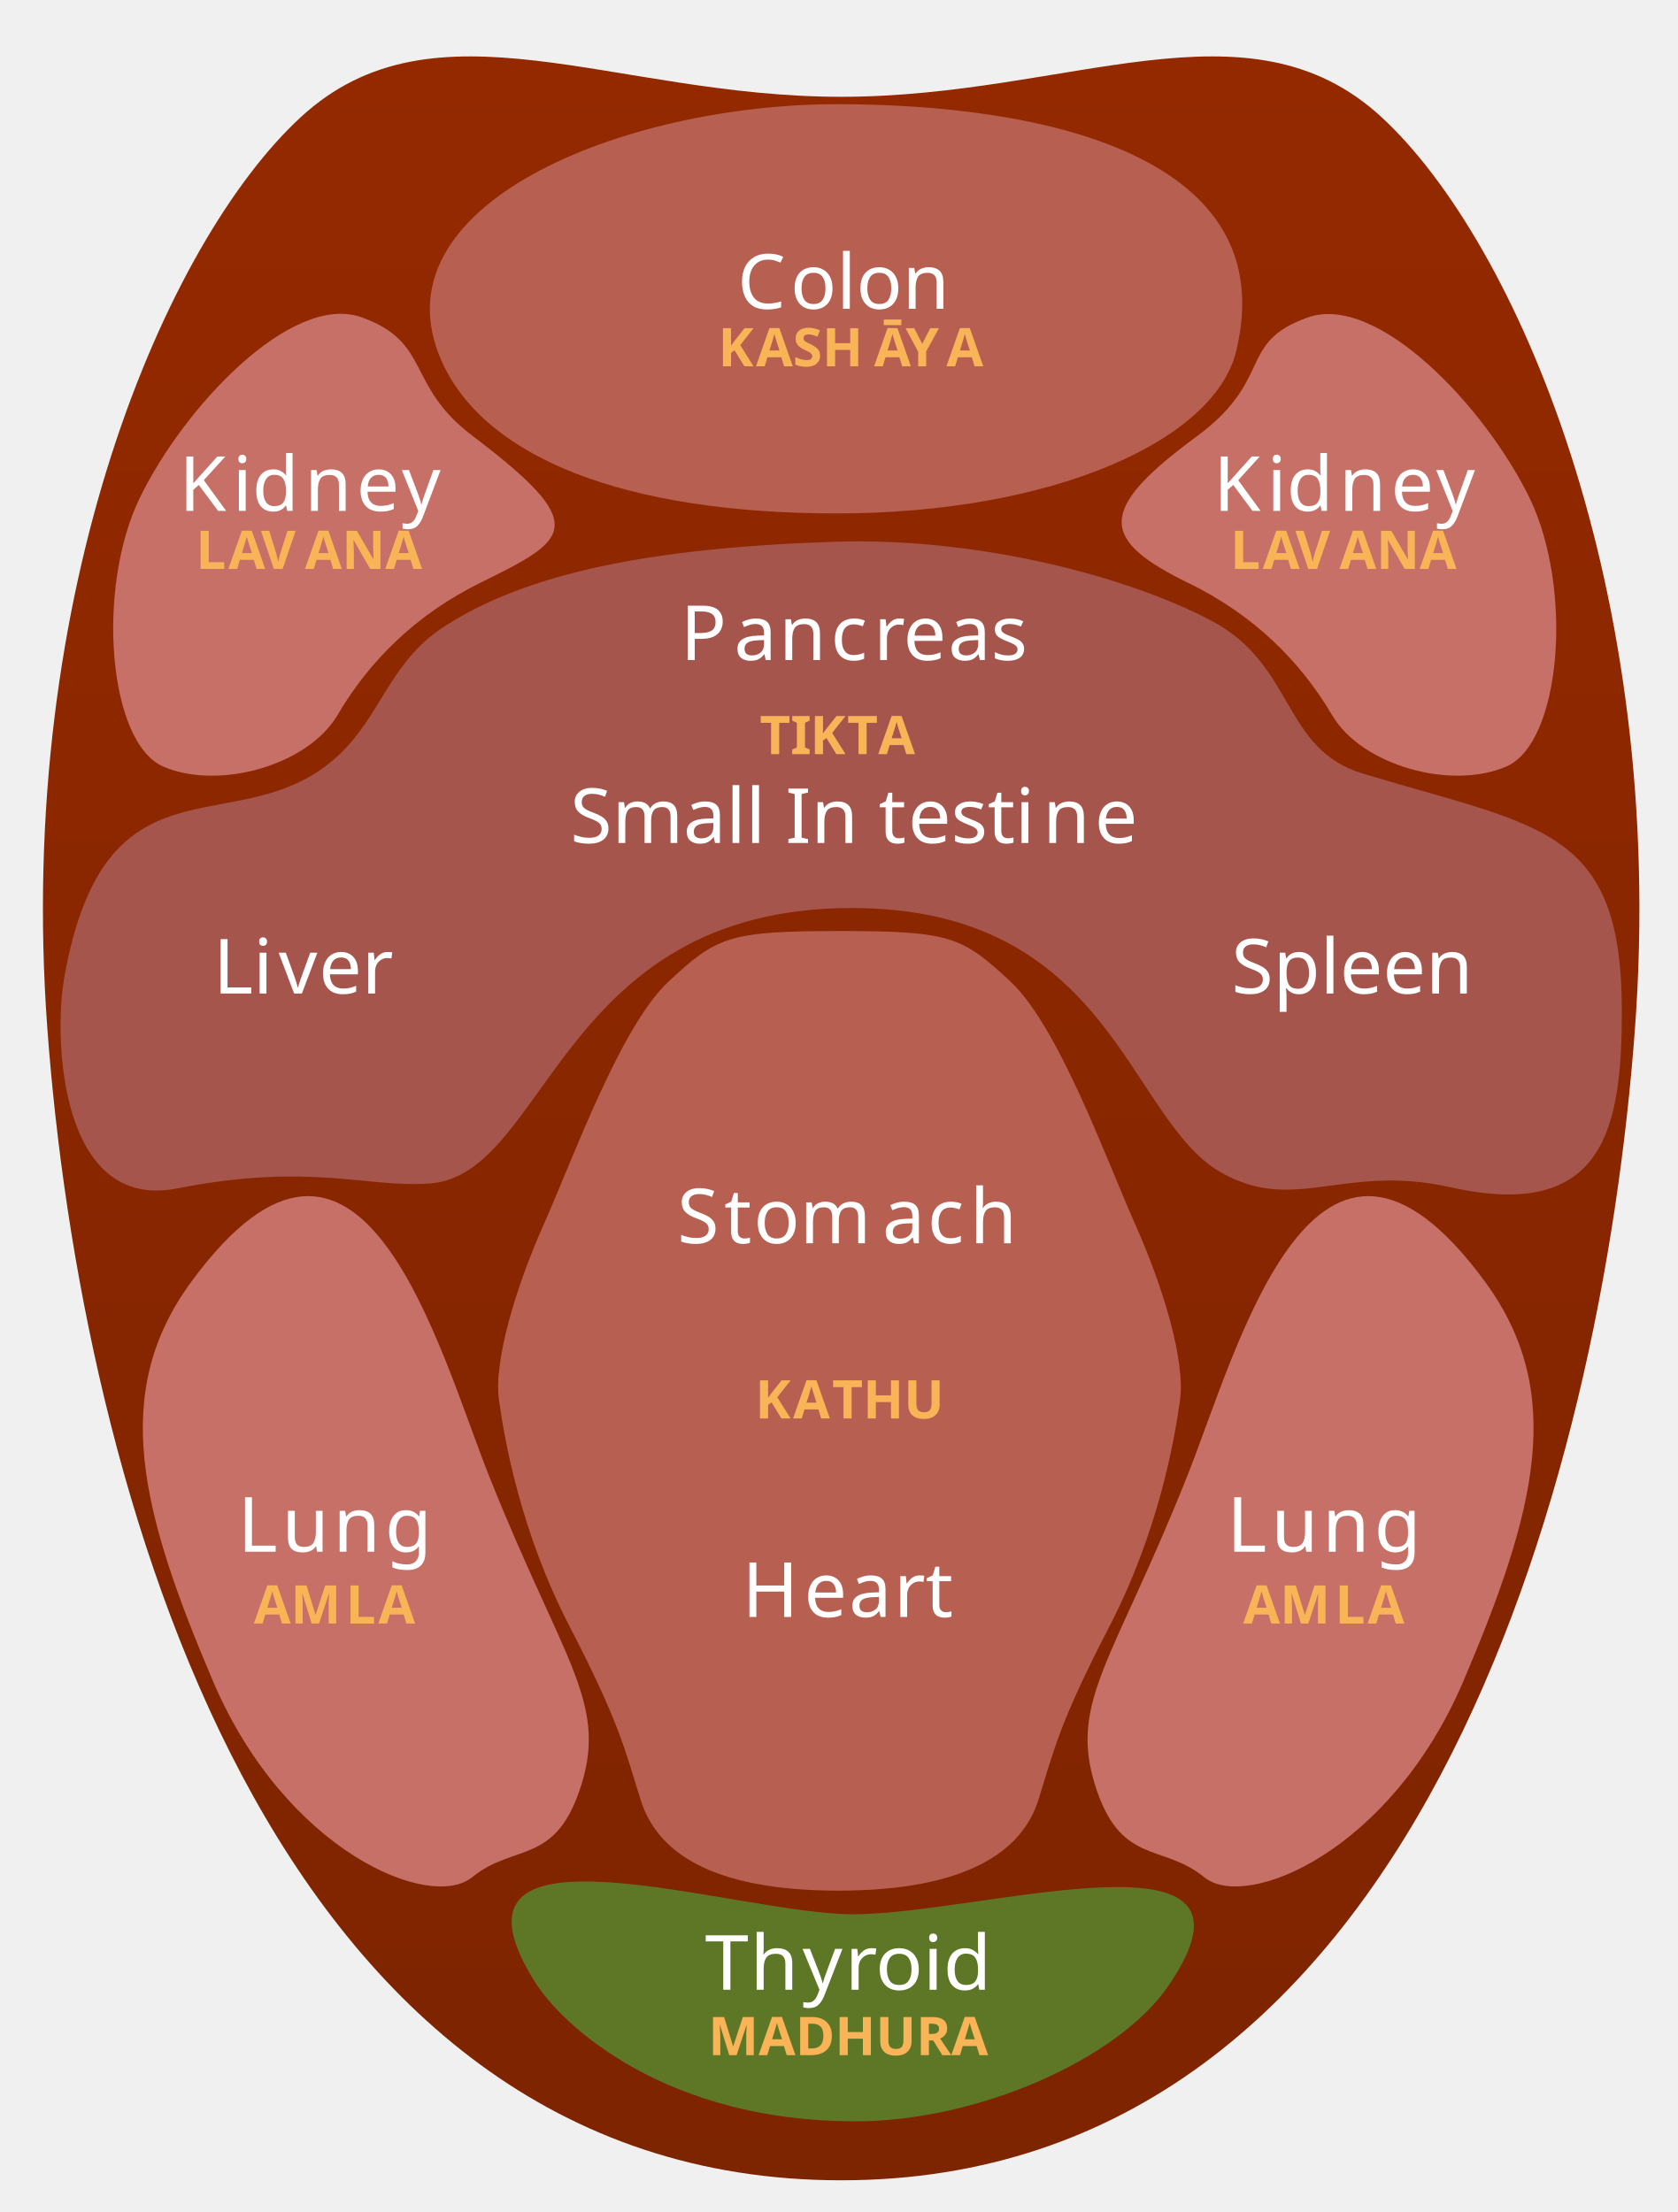
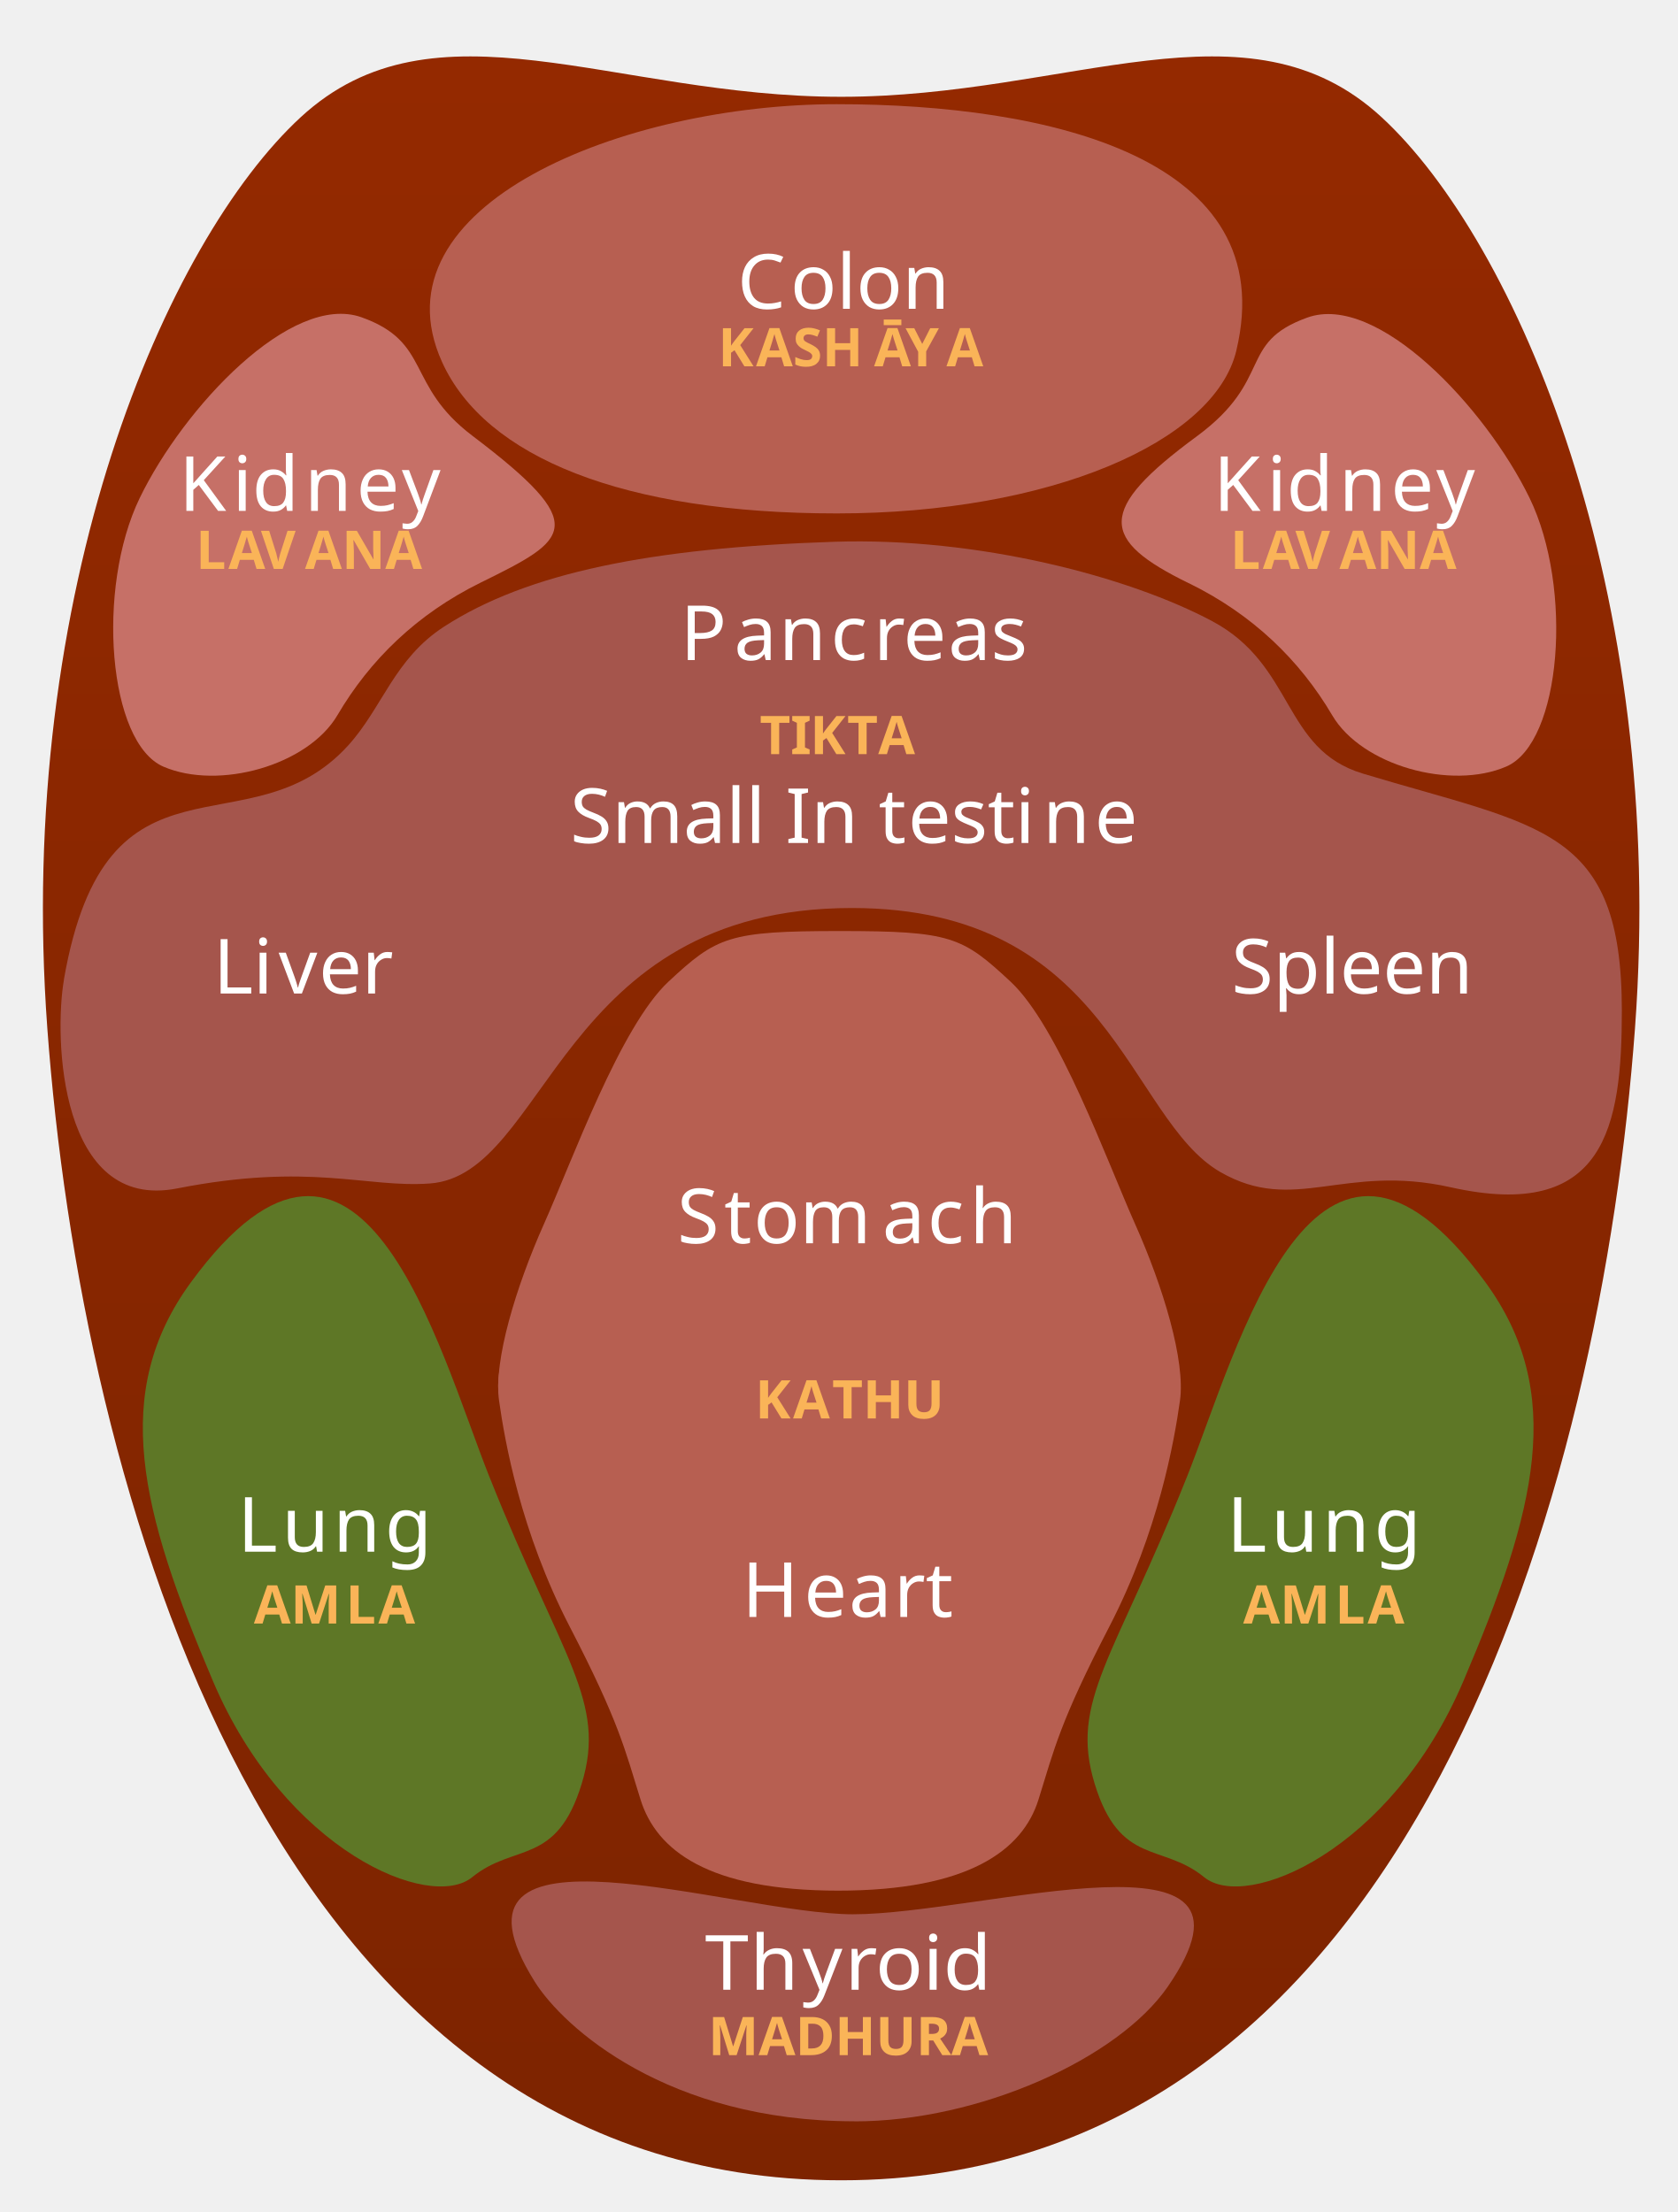
<svg xmlns="http://www.w3.org/2000/svg" viewBox="0 0 219.98 290.21">
  <defs>
    <style>
      .cls-1 {
        fill: #fff;
        font-family: Montserrat-Regular, Montserrat;
        font-size: 10px;
      }

      .cls-2 {
        letter-spacing: 0em;
      }

      .cls-3 {
        letter-spacing: -.01em;
      }

      .cls-4 {
        letter-spacing: 0em;
      }

      .cls-5 {
        letter-spacing: -.01em;
      }

      .cls-6 {
        letter-spacing: -.01em;
      }

      .cls-7 {
        letter-spacing: 0em;
      }

      .cls-8 {
        letter-spacing: -.02em;
      }

      .cls-9 {
        letter-spacing: -.03em;
      }

      .cls-10 {
        fill: #fab458;
        font-family: Montserrat-Bold, Montserrat;
        font-size: 7px;
        font-weight: 700;
      }

      .cls-11 {
        letter-spacing: .01em;
      }

      .cls-12 {
        letter-spacing: -.02em;
      }

      .cls-13 {
        letter-spacing: -.01em;
      }

      .cls-14 {
        letter-spacing: 0em;
      }

      .cls-15 {
        letter-spacing: 0em;
      }

      .cls-16 {
        letter-spacing: 0em;
      }

      .cls-17 {
        letter-spacing: 0em;
      }

      .cls-18 {
        letter-spacing: -.04em;
      }

      .cls-19 {
        fill: #b75f51;
      }

      .cls-20 {
        letter-spacing: -.02em;
      }

      .cls-21 {
        letter-spacing: 0em;
      }

      .cls-22 {
        fill: #c67067;
      }

      .cls-23 {
        fill: #a5554c;
      }

      .cls-24 {
        letter-spacing: 0em;
      }

      .cls-25 {
        letter-spacing: -.05em;
      }

      .cls-26 {
        fill: #5e7726;
      }

      .cls-27 {
        fill: url(#linear-gradient);
      }

      .cls-28 {
        letter-spacing: -.04em;
      }

      .cls-29 {
        letter-spacing: -.04em;
      }
    </style>
    <linearGradient id="linear-gradient" x1="110.33" y1="7.4" x2="110.33" y2="286.05" gradientUnits="userSpaceOnUse">
      <stop offset="0" stop-color="#942900" />
      <stop offset="1" stop-color="#7d2400" />
    </linearGradient>
  </defs>
  <g id="Layer_2" data-name="Layer 2">
    <path class="cls-27" d="M110.33,12.7c29.95,0,53.3-13.54,70.88,2.67s37.5,61.88,33.24,119.58c-4.4,59.62-28.85,151.1-104.12,151.1S10.61,194.57,6.21,134.95C1.96,77.25,21.87,31.58,39.45,15.37s40.93-2.67,70.88-2.67Z" />
  </g>
  <g id="Layer_6" data-name="Layer 6">
    <path class="cls-23" d="M8.38,128.52c5.59-32.11,24.23-16.33,37.29-30.72,4.5-4.96,6.03-11.35,12.58-15.59,10.93-7.07,27.1-10.33,51.14-11.13,18.95-.63,38.71,4.6,49.6,10.41s9.18,16.81,19.76,20c23.28,7.03,33.98,6.98,33.98,31.11,0,15.24-2.19,27.7-22.44,23.17-14.11-3.16-20.49,3.6-30.22-2-12.19-7.02-14.31-34.64-48.35-34.64-38.47,0-39.87,35.01-55.33,36.14-8.37.61-15.65-2.79-33.15.65-15.48,3.05-16.17-19.84-14.85-27.4Z" />
  </g>
  <g id="Layer_3" data-name="Layer 3">
-     <path class="cls-26" d="M112.09,278.31c-24.52,0-38.19-12.3-41.96-18.33-14.36-22.97,26.26-8.83,41.74-8.83,17.01,0,56.54-12.59,41.3,9.5-6.52,9.45-24.74,17.67-41.08,17.67Z" />
-     <path class="cls-22" d="M64.22,193.82c9.54,23.93,15.39,29.37,12.08,40.2s-8.83,7.74-14.36,12.26-24.52-3.43-34.01-25.73-13.5-37.82-2.87-52.34c22.31-30.48,32.39,8.61,39.16,25.62Z" />
-     <path class="cls-22" d="M155.66,193.82c-9.54,23.93-15.39,29.37-12.08,40.2,3.31,10.82,8.83,7.74,14.36,12.26,5.52,4.52,24.52-3.43,34.01-25.73,9.5-22.31,13.5-37.82,2.87-52.34-22.31-30.48-32.39,8.61-39.16,25.62Z" />
+     <path class="cls-23" d="M112.09,278.31c-24.52,0-38.19-12.3-41.96-18.33-14.36-22.97,26.26-8.83,41.74-8.83,17.01,0,56.54-12.59,41.3,9.5-6.52,9.45-24.74,17.67-41.08,17.67Z" />
+     <path class="cls-26" d="M64.22,193.82c9.54,23.93,15.39,29.37,12.08,40.2s-8.83,7.74-14.36,12.26-24.52-3.43-34.01-25.73-13.5-37.82-2.87-52.34c22.31-30.48,32.39,8.61,39.16,25.62Z" />
+     <path class="cls-26" d="M155.66,193.82c-9.54,23.93-15.39,29.37-12.08,40.2,3.31,10.82,8.83,7.74,14.36,12.26,5.52,4.52,24.52-3.43,34.01-25.73,9.5-22.31,13.5-37.82,2.87-52.34-22.31-30.48-32.39,8.61-39.16,25.62Z" />
    <g id="Layer_8" data-name="Layer 8">
      <path class="cls-19" d="M110.14,122.15c-14.58,0-16.12.74-22.45,6.63s-12.66,23.56-16.34,31.8c-3.68,8.25-6.63,17.97-5.89,23.19s2.8,17.15,9.28,29.67,7.21,16.05,9.28,22.67,8.82,11.94,25.98,11.94h-.11c17.17,0,24.25-5.31,26.32-11.94s2.8-10.16,9.28-22.67,8.54-24.44,9.28-29.67-2.21-14.95-5.89-23.19-10.01-25.91-16.34-31.8-7.8-6.63-22.38-6.63h0Z" />
    </g>
    <path class="cls-19" d="M150.73,192.51c-3.27,22.15-12.15,26.5-13.91,36.44s-5.74,18.11-26.61,18.11-22.42-6.4-27.94-20.98-10.38-16.12-13.69-33.57c-3.31-17.45,21.87,0,41.08,0s43.07-13.47,41.08,0Z" />
    <path class="cls-19" d="M110.47,124.02c22.33,0,28.38,13.77,33.9,28.35s15.46,35.94,5.08,31.17c-19.21-8.83-25.58-1.55-40.21-1.55s-28.24-5.77-39.74,1.43c-8.43,5.27-2.87-11.7,6.18-29.48s9.59-29.92,34.79-29.92Z" />
    <path class="cls-23" d="M207.93,147.22c-3.11,14.87-24.1,3.26-36.03,5.61-10.76,2.12-19.28-8.7-22.94-17.98-7.4-18.77,20.76-35.12,30.26-30.92s37.99-1.1,28.71,43.29Z" />
    <path class="cls-23" d="M11.92,147.22c3.11,14.87,17.1,3.17,31.25,4.36,10.93.92,24.06-7.45,27.72-16.73,7.4-18.77-20.76-35.12-30.26-30.92s-37.99-1.1-28.71,43.29Z" />
    <path class="cls-23" d="M165.08,90.98c-1.98,24.88-26.23,26.34-56.11,26.34s-51.44-2.13-55.11-26.34c-1.35-8.92,25.23-16.34,55.11-16.34s56.83,7.35,56.11,16.34Z" />
    <path class="cls-22" d="M155.91,76.5c8.4,4.11,14.58,10.12,18.84,17.36,3.87,6.57,15.58,9.84,22.82,6.71s8.82-23.39,3.04-35.27c-5.79-11.87-19.96-26.95-29.15-23.63s-4.34,8.1-14.49,15.58c-13.2,9.71-12.69,13.57-1.06,19.26Z" />
    <path class="cls-22" d="M63.06,76.43c-8.39,4.13-14.55,10.16-18.8,17.4-3.86,6.58-15.55,9.87-22.81,6.76s-8.88-23.37-3.12-35.26,19.9-26.99,29.1-23.7c9.2,3.29,5.73,8.87,14.53,15.54,15.66,11.87,12.72,13.54,1.1,19.26Z" />
    <path class="cls-19" d="M162.16,46.01c6.07-25.28-24.5-32.34-52.41-32.34s-61.08,13.23-51.77,33.82c5.66,12.52,23.86,19.87,51.77,19.87s49.53-9.35,52.41-21.34Z" />
  </g>
  <g id="Layer_5" data-name="Layer 5">
    <text class="cls-1" transform="translate(31.17 203.58)">
      <tspan class="cls-24" x="0" y="0">L</tspan>
      <tspan class="cls-17" x="5.81" y="0">u</tspan>
      <tspan class="cls-15" x="12.54" y="0">n</tspan>
      <tspan class="cls-7" x="19.33" y="0">g</tspan>
    </text>
    <text class="cls-1" transform="translate(92.47 261.05) scale(1.03 1)">
      <tspan x="0" y="0">T</tspan>
      <tspan class="cls-2" x="5.74" y="0">h</tspan>
      <tspan x="12.41" y="0">y</tspan>
      <tspan class="cls-13" x="17.83" y="0">r</tspan>
      <tspan x="21.71" y="0">oid</tspan>
    </text>
    <text class="cls-1" transform="translate(97.33 212.14)">
      <tspan x="0" y="0">H</tspan>
      <tspan class="cls-8" x="8.13" y="0">e</tspan>
      <tspan x="14.02" y="0">a</tspan>
      <tspan class="cls-11" x="19.92" y="0">r</tspan>
      <tspan class="cls-17" x="24.08" y="0">t</tspan>
    </text>
    <text class="cls-1" transform="translate(88.83 163.11)">
      <tspan x="0" y="0">S</tspan>
      <tspan class="cls-20" x="6.15" y="0">t</tspan>
      <tspan class="cls-17" x="10.02" y="0">om</tspan>
      <tspan class="cls-14" x="26.9" y="0">a</tspan>
      <tspan class="cls-24" x="32.82" y="0">c</tspan>
      <tspan class="cls-17" x="38.37" y="0">h</tspan>
    </text>
    <text class="cls-1" transform="translate(89.25 86.6)">
      <tspan class="cls-3" x="0" y="0">P</tspan>
      <tspan class="cls-7" x="7.03" y="0">a</tspan>
      <tspan class="cls-15" x="12.93" y="0">n</tspan>
      <tspan x="19.72" y="0">c</tspan>
      <tspan class="cls-5" x="25.35" y="0">r</tspan>
      <tspan class="cls-8" x="29.23" y="0">e</tspan>
      <tspan x="35.12" y="0">as</tspan>
    </text>
    <text class="cls-1" transform="translate(96.72 40.51)">
      <tspan class="cls-12" x="0" y="0">C</tspan>
      <tspan x="6.96" y="0">olon</tspan>
    </text>
    <text class="cls-1" transform="translate(159.16 67.03)">
      <tspan class="cls-6" x="0" y="0">K</tspan>
      <tspan x="7.01" y="0">id</tspan>
      <tspan class="cls-15" x="16.48" y="0">n</tspan>
      <tspan class="cls-21" x="23.27" y="0">e</tspan>
      <tspan x="29.21" y="0">y</tspan>
    </text>
    <text class="cls-1" transform="translate(27.97 130.35)">
      <tspan x="0" y="0">Li</tspan>
      <tspan class="cls-8" x="8.58" y="0">v</tspan>
      <tspan x="13.85" y="0">er</tspan>
    </text>
    <text class="cls-1" transform="translate(161.52 130.35)">
      <tspan x="0" y="0">Spleen</tspan>
    </text>
    <text class="cls-10" transform="translate(92.9 269.63)">
      <tspan x="0" y="0">MADHURA</tspan>
    </text>
    <text class="cls-1" transform="translate(74.79 110.6)">
      <tspan x="0" y="0">Small In</tspan>
      <tspan class="cls-20" x="40.45" y="0">t</tspan>
      <tspan x="44.32" y="0">esti</tspan>
      <tspan class="cls-15" x="62" y="0">n</tspan>
      <tspan x="68.79" y="0">e</tspan>
    </text>
    <text class="cls-10" transform="translate(33.3 213.01)">
      <tspan x="0" y="0">AM</tspan>
      <tspan class="cls-4" x="12.05" y="0">L</tspan>
      <tspan x="16.32" y="0">A</tspan>
    </text>
    <text class="cls-10" transform="translate(99.06 186.1)">
      <tspan class="cls-9" x="0" y="0">K</tspan>
      <tspan class="cls-29" x="4.96" y="0">A</tspan>
      <tspan x="10.08" y="0">THU</tspan>
    </text>
    <text class="cls-10" transform="translate(99.64 98.94)">
      <tspan x="0" y="0">TI</tspan>
      <tspan class="cls-25" x="6.62" y="0">K</tspan>
      <tspan class="cls-29" x="11.47" y="0">T</tspan>
      <tspan x="15.55" y="0">A</tspan>
    </text>
    <text class="cls-10" transform="translate(161.37 74.64)">
      <tspan class="cls-4" x="0" y="0">L</tspan>
      <tspan class="cls-18" x="4.27" y="0">AV</tspan>
      <tspan class="cls-16" x="14.32" y="0">ANA</tspan>
    </text>
    <text class="cls-10" transform="translate(94.2 48.06)">
      <tspan class="cls-9" x="0" y="0">K</tspan>
      <tspan x="4.96" y="0">ASH</tspan>
      <tspan class="cls-28" x="20.45" y="0">ĀY</tspan>
      <tspan x="29.94" y="0">A</tspan>
    </text>
    <text class="cls-1" transform="translate(160.92 203.58)">
      <tspan class="cls-24" x="0" y="0">L</tspan>
      <tspan class="cls-17" x="5.81" y="0">u</tspan>
      <tspan class="cls-15" x="12.54" y="0">n</tspan>
      <tspan class="cls-7" x="19.33" y="0">g</tspan>
    </text>
    <text class="cls-10" transform="translate(163.06 213.01)">
      <tspan x="0" y="0">AM</tspan>
      <tspan class="cls-4" x="12.05" y="0">L</tspan>
      <tspan x="16.32" y="0">A</tspan>
    </text>
    <text class="cls-1" transform="translate(23.48 67.03)">
      <tspan class="cls-6" x="0" y="0">K</tspan>
      <tspan x="7.01" y="0">id</tspan>
      <tspan class="cls-15" x="16.48" y="0">n</tspan>
      <tspan class="cls-21" x="23.27" y="0">e</tspan>
      <tspan x="29.21" y="0">y</tspan>
    </text>
    <text class="cls-10" transform="translate(25.69 74.64)">
      <tspan class="cls-4" x="0" y="0">L</tspan>
      <tspan class="cls-18" x="4.27" y="0">AV</tspan>
      <tspan class="cls-16" x="14.32" y="0">ANA</tspan>
    </text>
  </g>
</svg>
